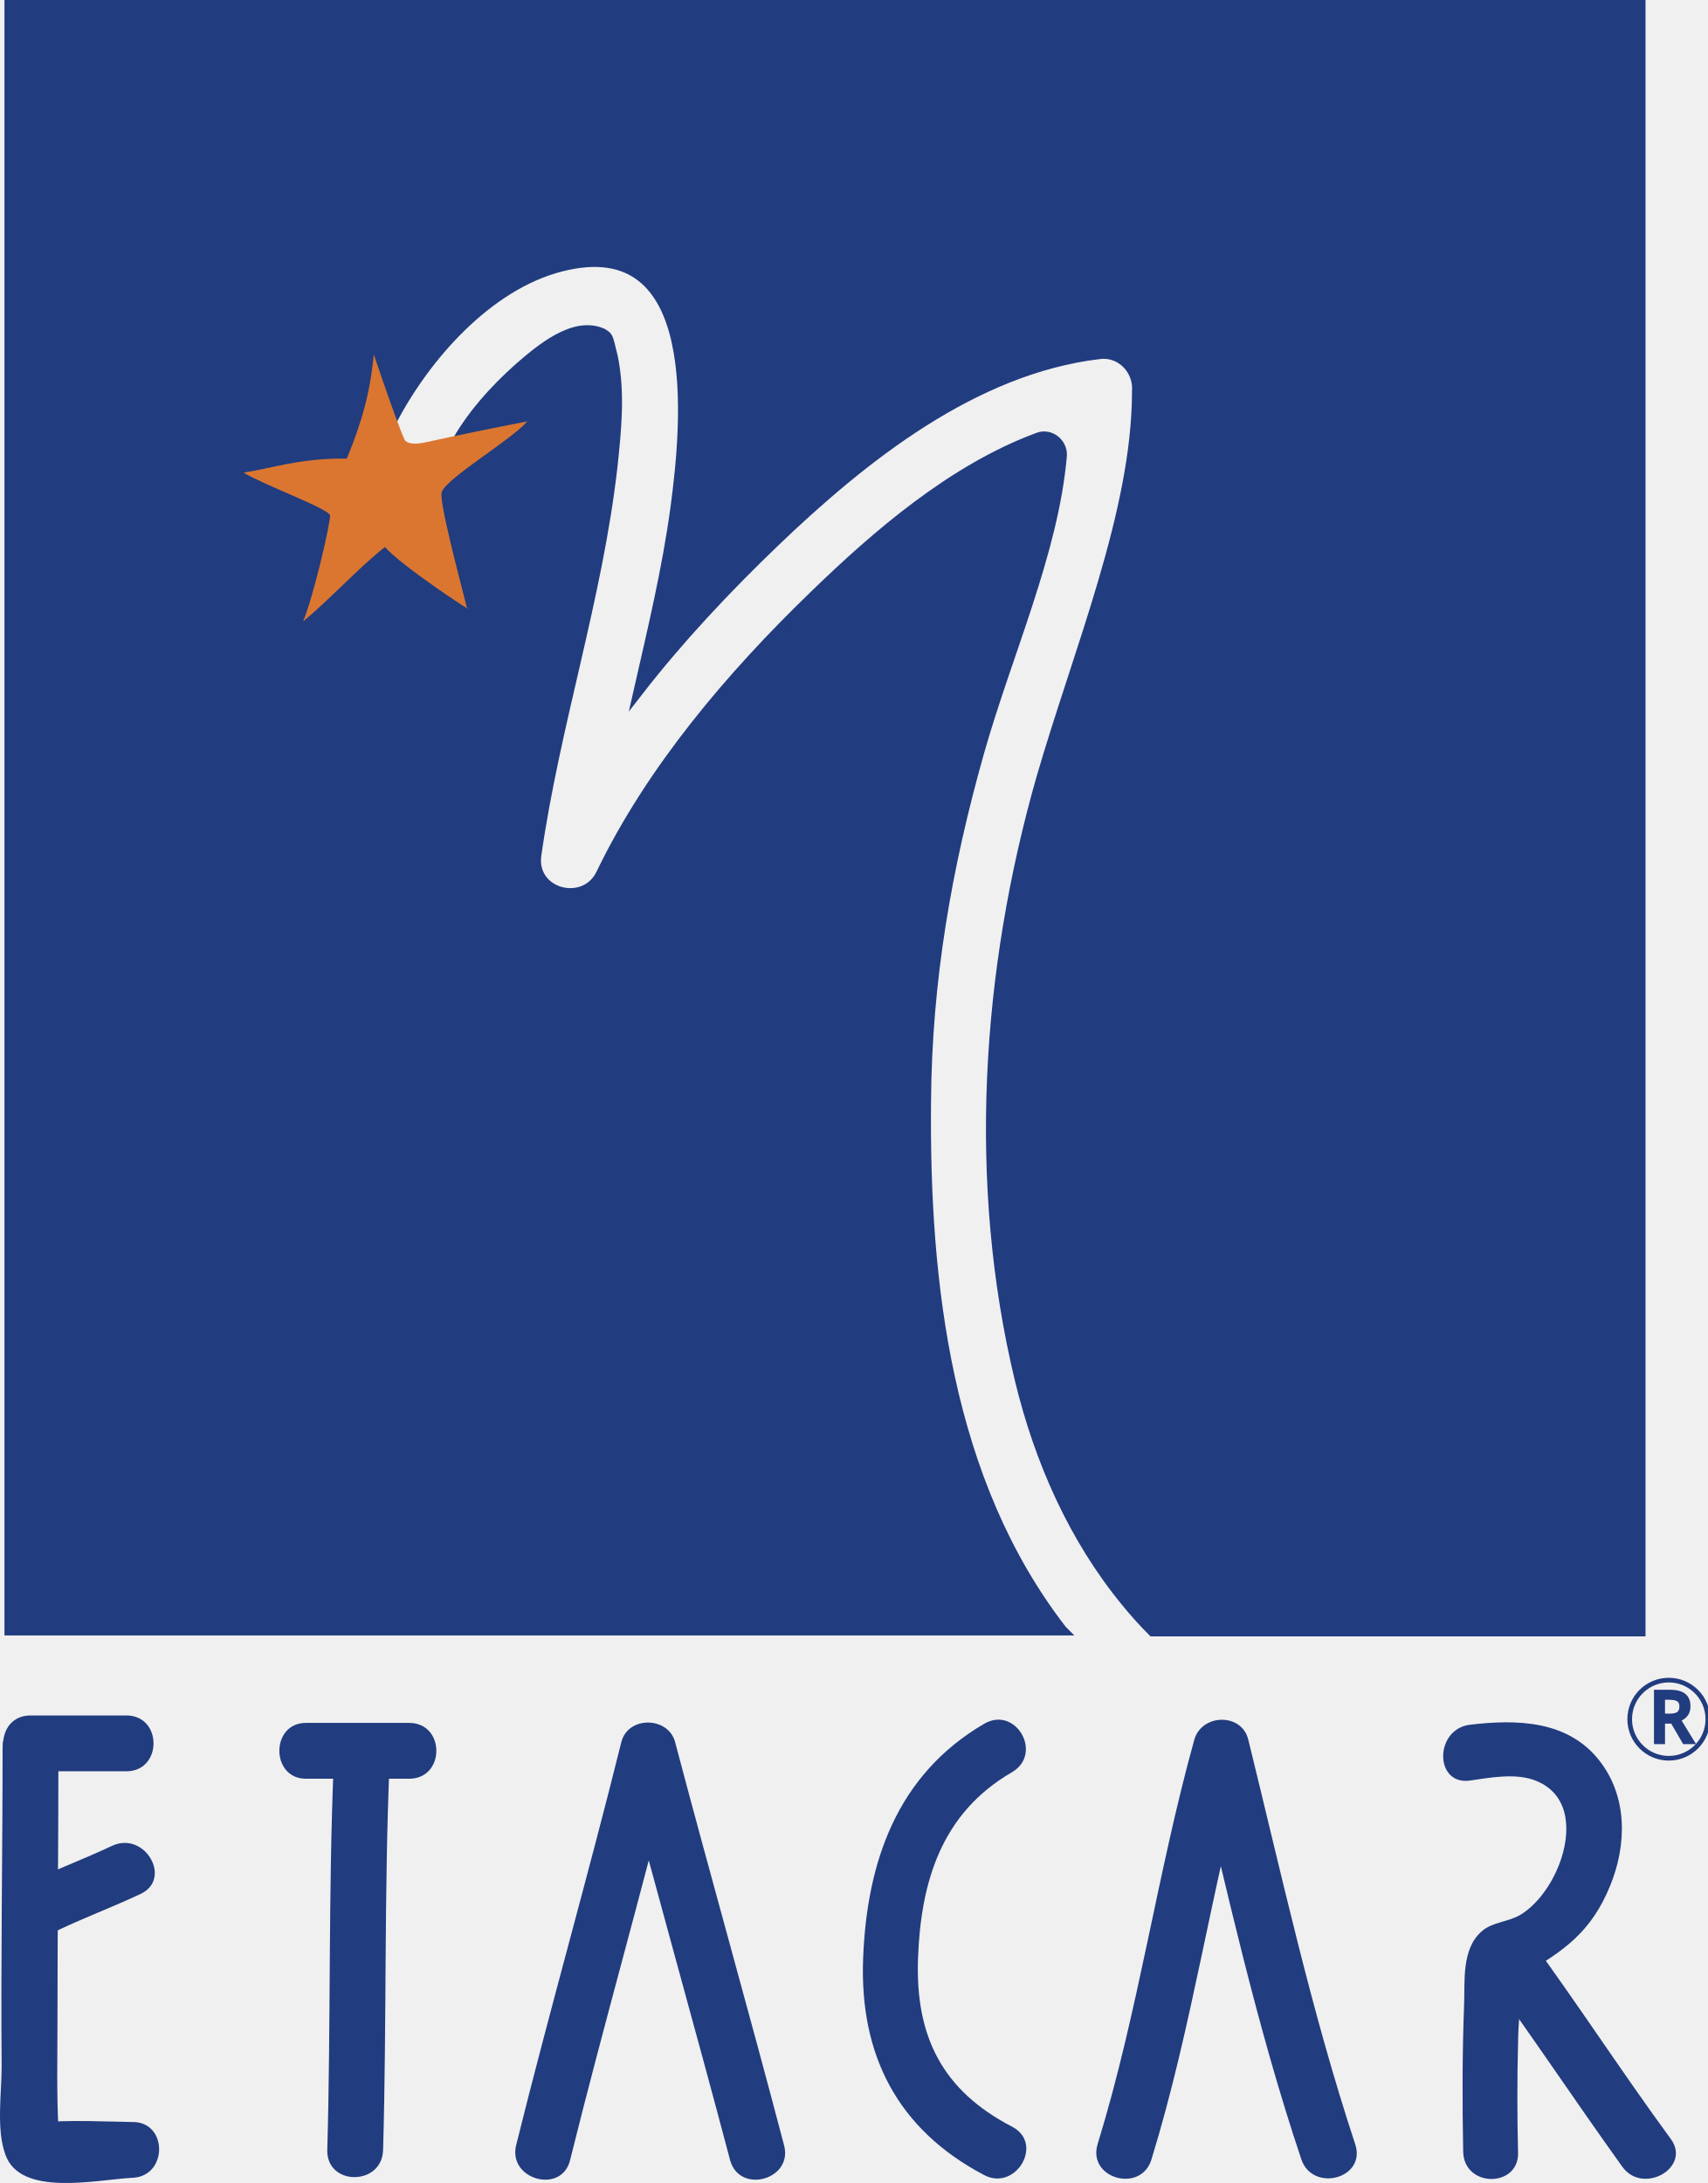
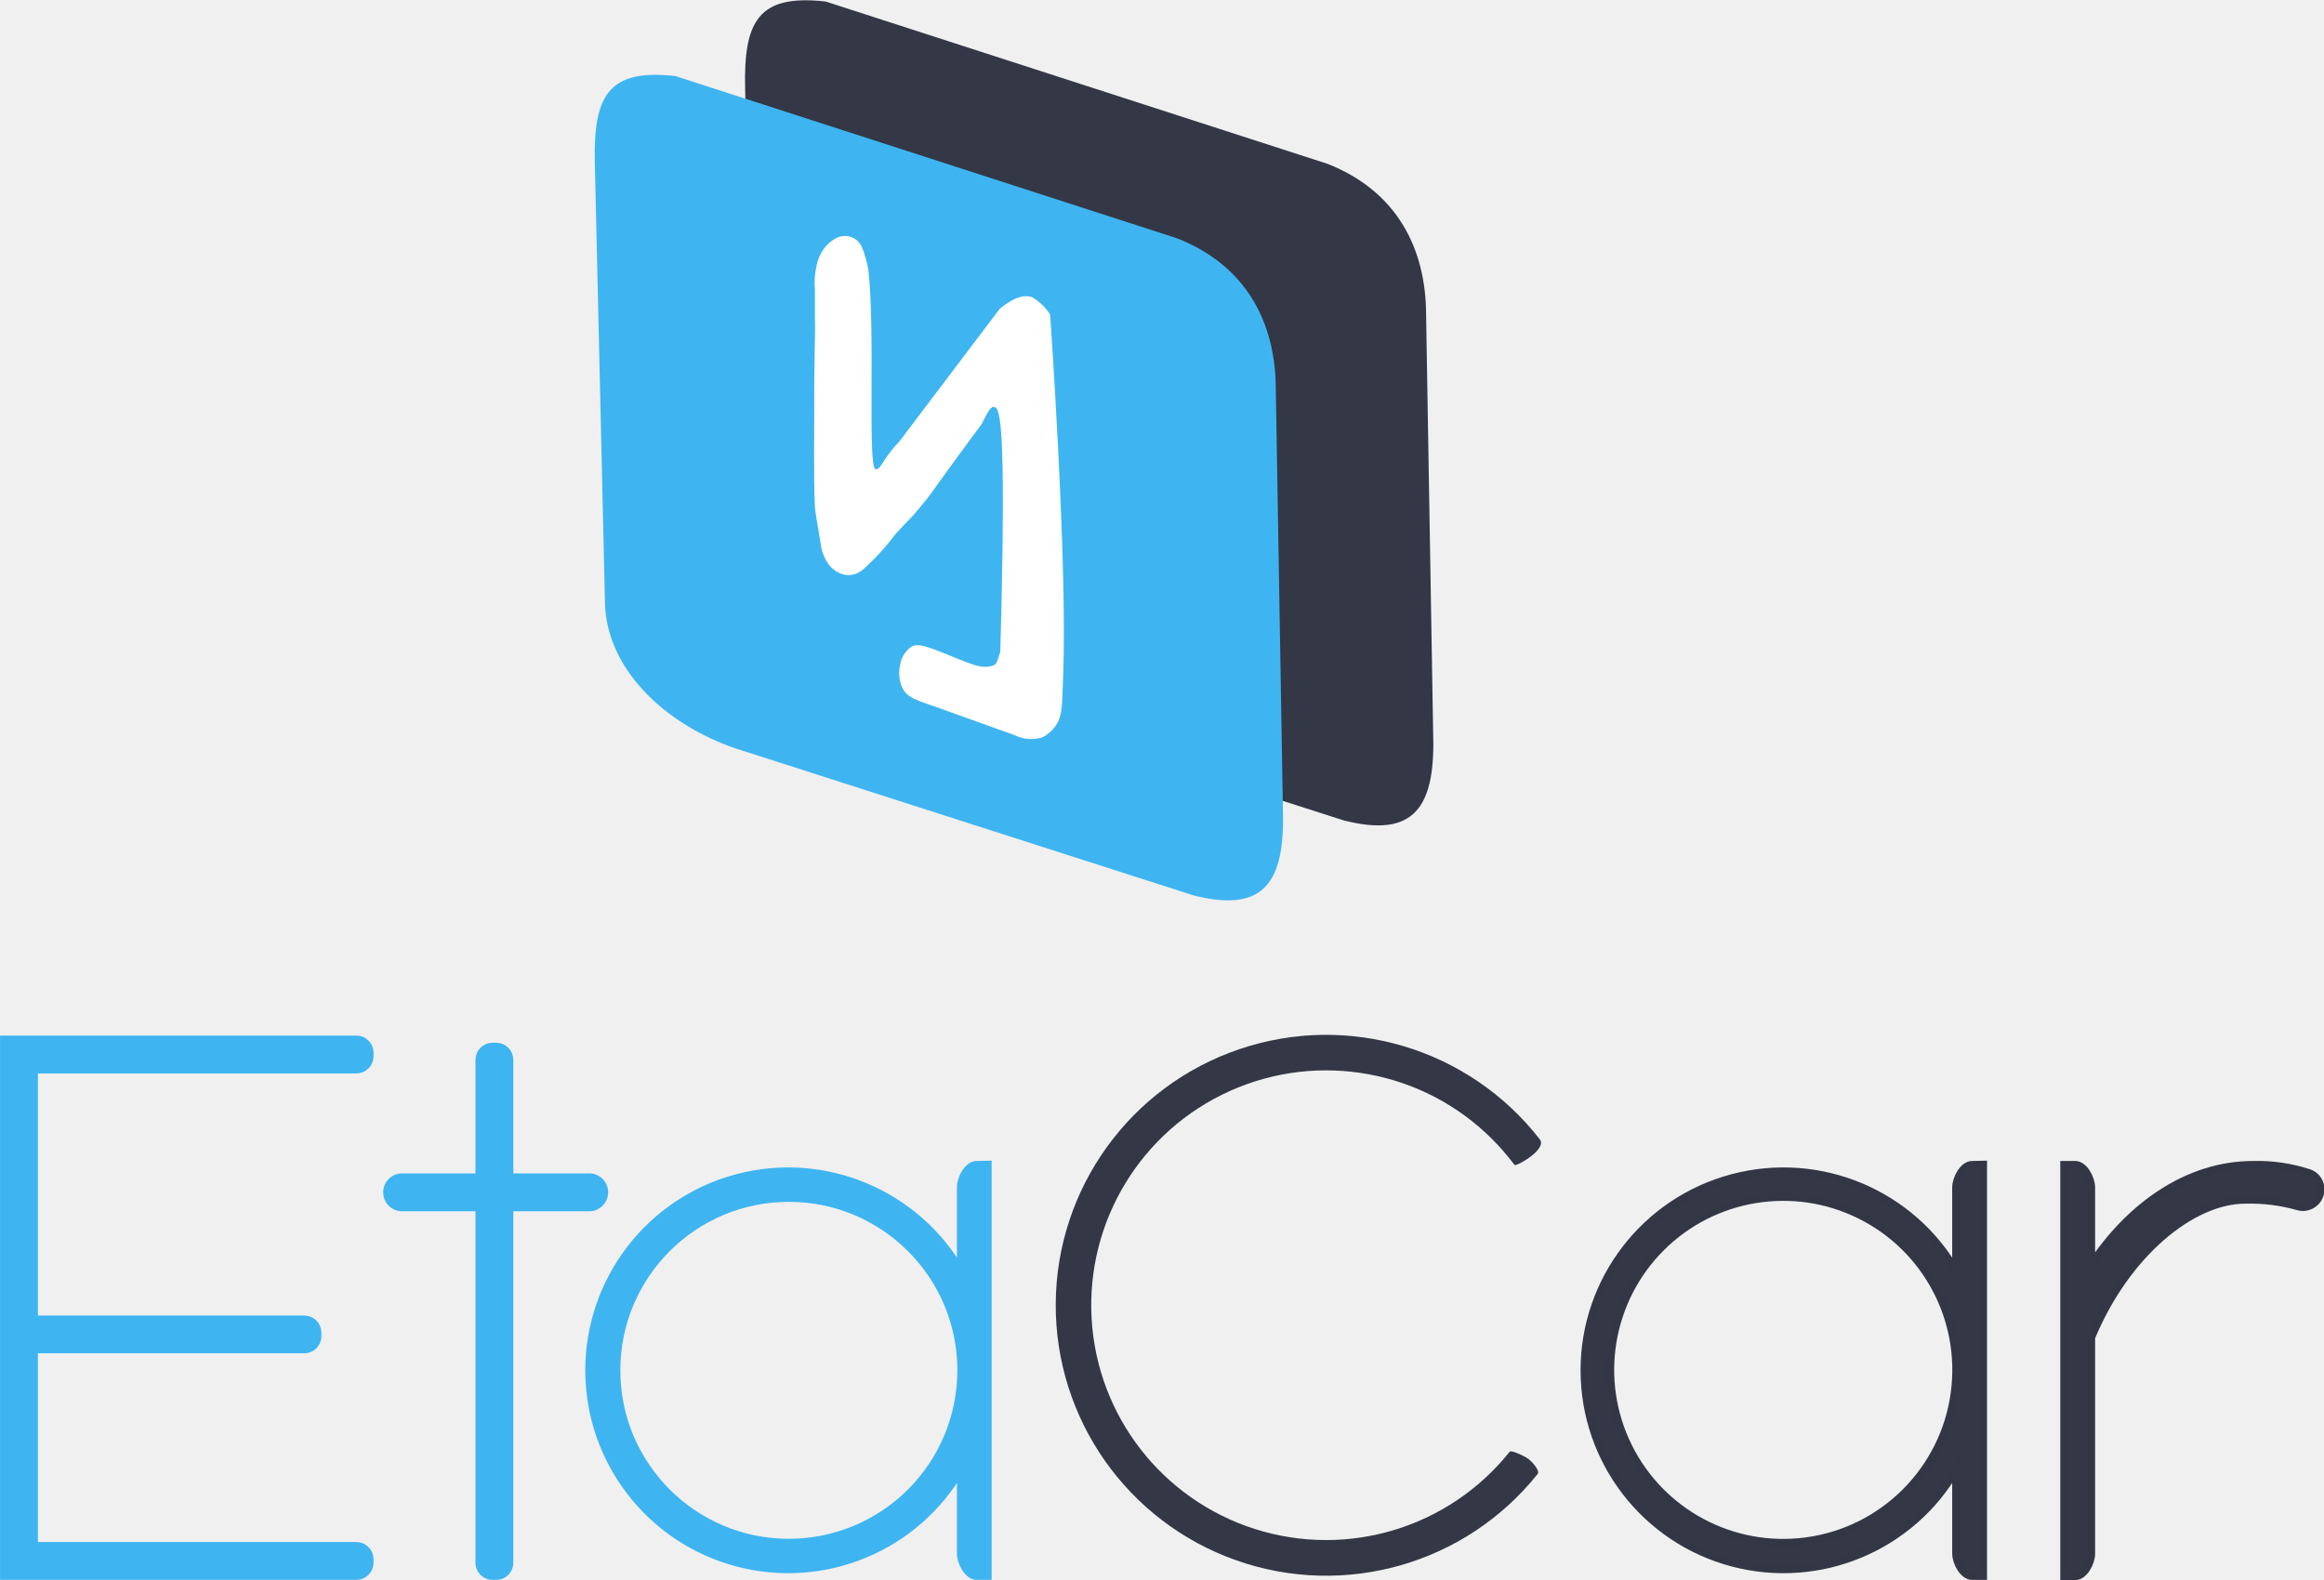
- <svg xmlns="http://www.w3.org/2000/svg" version="1.1" id="Слой_1" x="0px" y="0px" viewBox="50.621 162.9 183.579 234.657" style="enable-background:new 50.621 162.9 183.579 234.657;" xml:space="preserve">
-   <style type="text/css">
- 	.st0{fill:#213C7F;stroke:#213C7F;stroke-miterlimit:10;}
- 	.st1{fill:#213C7F;}
- 	.st2{fill:none;stroke:#213C7F;stroke-width:0.5;stroke-miterlimit:10;}
- 	.st3{fill:#213C7F;stroke:#213C7F;stroke-width:0.5;stroke-miterlimit:10;}
- 	.st4{font-family:'MyriadPro-Regular';}
- 	.st5{font-size:7.49px;}
- 	.st6{fill:#DB7631;}
- </style>
-   <path class="st0" d="M51.6,162.9v175.3h113.3c0,0-0.1-0.1-0.1-0.1c-12.4-16-14.8-37.3-14.6-56.9c0.1-12.9,2.2-25,5.7-37.4  c3-10.6,8-21.5,8.9-31.9c0.1-1.4-1.3-2.5-2.6-2c-9.2,3.4-17.4,10.5-24.1,17c-8.9,8.6-17.5,18.7-22.9,29.9c-1.7,3.6-7.4,2.2-6.9-1.9  c2-14.1,6.6-27.7,8.2-41.9c0.4-3.8,0.8-7.6,0.1-11.4c-0.1-0.6-0.3-1.2-0.4-1.7c-0.2-0.8-0.3-0.9-0.8-1.2c-3.1-1.4-6.8,1.8-9,3.7  c-2.7,2.4-5.3,5.3-7,8.5c-2.1,4.1-8.7,1.3-6.6-2.8c3.6-6.9,10.3-14.5,18.1-16.5c15.5-4,13.5,16.8,12.3,25.8  c-0.9,6.7-2.5,13.3-4,19.9c4.5-5.8,9.5-11.1,14.7-16.1c9.5-9.1,21.4-18.6,34.9-20.2c2.3-0.3,4.2,1.7,4,4c0,12.9-6.3,27.8-10.3,41.6  c-5.9,20.7-7.4,43.4-2.3,64.6c2.1,8.7,5.8,17.1,11.5,24c0.9,1.1,1.8,2.1,2.8,3.1h52.5V162.9H51.6z" />
-   <g>
-     <g>
-       <g>
-         <path class="st1" d="M50.9,350.7c0,11.4-0.2,22.9-0.1,34.3c0,2.9-0.6,6.8,0.4,9.5c1.6,4.6,9.8,2.7,13.6,2.5c3.9-0.1,3.9-6.1,0-6     c-1,0-8.6-0.3-8.8,0.1c0,0.1,1.1,4.2,0.9,0.5c-0.2-3.8-0.1-7.7-0.1-11.5c0-9.8,0.1-19.6,0.1-29.4     C56.9,346.8,50.9,346.8,50.9,350.7L50.9,350.7z" />
-       </g>
-     </g>
-     <g>
-       <g>
-         <path class="st1" d="M55.4,371.1c3.3-1.7,6.9-3,10.3-4.6c3.5-1.6,0.5-6.8-3-5.2c-3.4,1.6-7,2.9-10.3,4.6     C48.9,367.7,52,372.9,55.4,371.1L55.4,371.1z" />
-       </g>
-     </g>
-     <g>
-       <g>
-         <path class="st1" d="M53.9,353.3c3.4,0,6.9,0,10.3,0c3.9,0,3.9-6,0-6c-3.4,0-6.9,0-10.3,0C50,347.3,50,353.3,53.9,353.3     L53.9,353.3z" />
-       </g>
-     </g>
-     <g>
-       <g>
-         <path class="st1" d="M83.5,354.1c3.7,0,7.4,0,11.1,0c3.9,0,3.9-6,0-6c-3.7,0-7.4,0-11.1,0C79.7,348.1,79.7,354.1,83.5,354.1     L83.5,354.1z" />
-       </g>
-     </g>
-     <g>
-       <g>
-         <path class="st1" d="M86.5,352.4c-0.6,13.9-0.3,27.7-0.7,41.6c-0.1,3.9,5.9,3.9,6,0c0.4-13.9,0.1-27.7,0.7-41.6     C92.6,348.6,86.6,348.6,86.5,352.4L86.5,352.4z" />
-       </g>
-     </g>
-     <g>
-       <g>
-         <path class="st1" d="M111.9,395.1c3.6-14.5,7.7-28.8,11.3-43.3c-1.9,0-3.9,0-5.8,0c3.8,14.5,7.9,28.9,11.7,43.3     c1,3.7,6.8,2.1,5.8-1.6c-3.8-14.5-7.9-28.9-11.7-43.3c-0.7-2.8-5.1-2.9-5.8,0c-3.6,14.5-7.7,28.8-11.3,43.3     C105.2,397.2,111,398.8,111.9,395.1L111.9,395.1z" />
-       </g>
-     </g>
-     <g>
-       <g>
-         <path class="st1" d="M156.4,348.2c-9.4,5.5-12.6,14.9-13,25.2c-0.4,10.4,3.7,18.4,13,23.3c3.4,1.8,6.5-3.4,3-5.2     c-7.5-3.9-10.4-9.7-10.1-18.1c0.3-8.2,2.5-15.6,10.1-20C162.8,351.4,159.8,346.2,156.4,348.2L156.4,348.2z" />
-       </g>
-     </g>
-     <g>
-       <g>
-         <path class="st1" d="M174.4,395c4.4-14.3,6.4-29.1,10.4-43.5c-1.9,0-3.9,0-5.8,0c3.5,14.6,6.7,29.2,11.5,43.5     c1.2,3.6,7,2.1,5.8-1.6c-4.7-14.2-7.9-28.9-11.5-43.5c-0.7-2.9-5-2.8-5.8,0c-4,14.4-6,29.2-10.4,43.5     C167.5,397.1,173.3,398.7,174.4,395L174.4,395z" />
-       </g>
-     </g>
-     <g>
-       <g>
-         <path class="st1" d="M213.8,394.3c-0.1-3.9-0.1-7.9,0-11.8c0-2,0.3-4,0.2-5.9c0-0.7,0.1-1.3,0.1-2c-0.6,0.8-0.4,1,0.3,0.5     c4.4-2.5,7.3-4.6,9.3-9.5c1.8-4.4,1.9-9.6-1.2-13.5c-3.4-4.3-8.9-4.4-13.9-3.8c-3.8,0.5-3.8,6.5,0,6c2.1-0.3,4.7-0.8,6.8-0.1     c3.8,1.3,4.1,5.1,3.1,8.3c-0.7,2.3-2.3,4.9-4.4,6.2c-1.3,0.8-3.1,0.8-4.2,1.8c-2.2,1.9-1.8,5.4-1.9,7.9     c-0.2,5.2-0.2,10.5-0.1,15.7C207.9,398.1,213.9,398.1,213.8,394.3L213.8,394.3z" />
-       </g>
-     </g>
-     <g>
-       <g>
-         <path class="st1" d="M209.8,374.2c5.2,7.1,10.1,14.5,15.2,21.6c2.2,3.1,7.5,0.1,5.2-3c-5.2-7.1-10-14.5-15.2-21.6     C212.7,368.1,207.5,371.1,209.8,374.2L209.8,374.2z" />
-       </g>
-     </g>
-   </g>
-   <g>
-     <circle class="st2" cx="230" cy="347.7" r="4.2" />
-     <text transform="matrix(1 0 0 1 227.9405 350.1315)" class="st3 st4 st5">R</text>
-   </g>
-   <g>
-     <path class="st6" d="M87.9,212.2c1.6-3.9,2.5-7,2.9-11.2c0.9,2.7,3.1,9,3.4,9.3c0.5,0.4,1.3,0.3,1.9,0.2c3.7-0.8,7.5-1.6,11.2-2.3   c-1.6,1.9-8.7,6.1-9.2,7.6c-0.3,1,1.9,9.2,2.7,12.4c1.4,1.1-7.1-4.5-8.8-6.5c-2.7,2.1-6.1,5.8-8.8,8c1.2-2.9,3-10.9,2.9-11.4   c-0.1-0.7-7.2-3.3-9.3-4.6C79.6,213.3,83,212.1,87.9,212.2" />
-   </g>
+ <svg xmlns="http://www.w3.org/2000/svg" id="Слой_2" data-name="Слой 2" viewBox="0 0 214.8 146.06">
+   <path d="M437.76,300.65l-42.31-13.57c-6.68-2.28-12.12-7.51-12.12-13.73L382.41,233c-.14-6.23,1.2-8.76,7.44-8.06l46.37,15c6.38,2.5,9.13,7.78,9.13,14l.67,39.68C446,299.81,443.86,302.19,437.76,300.65Z" transform="translate(-313.54 -224.8)" fill="#333746" />
+   <path d="M423.87,307.58,381.56,294c-6.68-2.27-12.11-7.5-12.11-13.72l-.93-40.38c-.14-6.23,1.2-8.77,7.44-8.07l46.37,15c6.38,2.5,9.13,7.78,9.13,14l.67,39.68C432.13,306.75,430,309.12,423.87,307.58Z" transform="translate(-313.54 -224.8)" fill="#3eb5f1" />
+   <path d="M396.66,265.62c-1.64,1.7-1.69,2.67-2.2,2.54-.75-.2,0-13-.67-18.48a10.62,10.62,0,0,0-.6-2.07,1.71,1.71,0,0,0-2.2-.87,3.26,3.26,0,0,0-1.4,1.2,4.24,4.24,0,0,0-.47,1,7.47,7.47,0,0,0-.26,2.67c0,.87,0,1.74,0,2.6.06,1.45-.09,3.61-.06,9.08,0,.43-.07,5.77.06,8.33,0,.34.19,1.36.53,3.41a4.07,4.07,0,0,0,.73,1.93,2.57,2.57,0,0,0,1.14.87,2,2,0,0,0,.93.13,2.15,2.15,0,0,0,1.14-.53,22.33,22.33,0,0,0,2.93-3.2c1.36-1.53,1.16-1.09,2.87-3.21.53-.65.27-.37,2.67-3.66,2.51-3.44,2.39-3.2,2.53-3.47.34-.66.71-1.52,1.07-1.47s.42.6.47.8c.76,3.12.08,22.25.13,21.88-.15.16-.22,1.06-.6,1.2-1.17.44-2.14-.14-5-1.27-1.62-.63-2.14-.7-2.6-.46a2.54,2.54,0,0,0-1.07,1.73,3.35,3.35,0,0,0,.2,2.07c.49,1,1.46,1.19,3.53,1.93,2.3.82,4.58,1.66,6.88,2.47a3.44,3.44,0,0,0,2.53.2,3.28,3.28,0,0,0,1.47-1.47c.4-.76.37-1.89.47-4.4.39-10.54-1.21-33.22-1.21-33.22h0a4.83,4.83,0,0,0-1.66-1.6c-1.13-.44-2.56.71-3,1.07" transform="translate(-313.54 -224.8)" fill="#fff" />
+   <path d="M453.08,359a21.71,21.71,0,1,1-1.63-28.9,22.45,22.45,0,0,1,2.07,2.39c.14.19,3.05-1.45,2.34-2.36a25,25,0,1,0-.2,30.93c.24-.31-.56-1.24-1.07-1.53S453.2,358.86,453.08,359Z" transform="translate(-313.54 -224.8)" fill="#333746" />
+   <path d="M495.82,332.5c-.81,0-1.47,1.27-1.47,2.08v7.8a18.38,18.38,0,1,0,0,18.2v7.84c0,.81.66,2.06,1.47,2.06h1v-38Zm-15.35,34.8a16,16,0,1,1,13.75-13.75A16,16,0,0,1,480.47,367.3Z" transform="translate(-313.54 -224.8)" fill="#333746" stroke="#333745" stroke-miterlimit="10" stroke-width="0.75" />
+   <path d="M403.82,332.5c-.81,0-1.46,1.24-1.46,2.05v7.83a18.38,18.38,0,1,0,0,18.2v7.83c0,.81.65,2.07,1.46,2.07h1v-38ZM386.4,367.43a15.95,15.95,0,1,1,16-15.95A15.95,15.95,0,0,1,386.4,367.43Z" transform="translate(-313.54 -224.8)" fill="#3eb5f1" stroke="#3eb5f1" stroke-miterlimit="10" stroke-width="0.75" />
+   <path d="M367.88,333.65h-7.27V322.78a1.21,1.21,0,0,0-1.2-1.21h-.34a1.21,1.21,0,0,0-1.21,1.21v10.87h-7.27a1.38,1.38,0,0,0,0,2.75h7.27v32.87a1.21,1.21,0,0,0,1.21,1.21h.34a1.21,1.21,0,0,0,1.2-1.21V336.4h7.27a1.38,1.38,0,1,0,0-2.75Z" transform="translate(-313.54 -224.8)" fill="#3eb5f1" stroke="#3eb5f1" stroke-miterlimit="10" stroke-width="0.75" />
+   <path d="M346.48,323.66a1.21,1.21,0,0,0,1.21-1.2v-.34a1.21,1.21,0,0,0-1.21-1.21H313.92v49.57h32.56a1.21,1.21,0,0,0,1.21-1.21v-.33a1.21,1.21,0,0,0-1.21-1.21H316.67v-18.2h25a1.2,1.2,0,0,0,1.2-1.2V348a1.21,1.21,0,0,0-1.2-1.21h-25V323.66Z" transform="translate(-313.54 -224.8)" fill="#3eb5f1" stroke="#3eb5f1" stroke-miterlimit="10" stroke-width="0.75" />
+   <path d="M526.93,333.25a15.32,15.32,0,0,0-5.12-.75c-6.15,0-11.49,3.93-15,9.28v-7.21c0-.81-.66-2.07-1.47-2.07h-1v38h1c.81,0,1.47-1.25,1.47-2.06v-20c3.2-7.71,9.27-12.74,14.25-12.74a16.13,16.13,0,0,1,4.92.62,1.6,1.6,0,0,0,1.89-.92A1.58,1.58,0,0,0,526.93,333.25Z" transform="translate(-313.54 -224.8)" fill="#333746" stroke="#333745" stroke-miterlimit="10" stroke-width="0.75" />
</svg>
